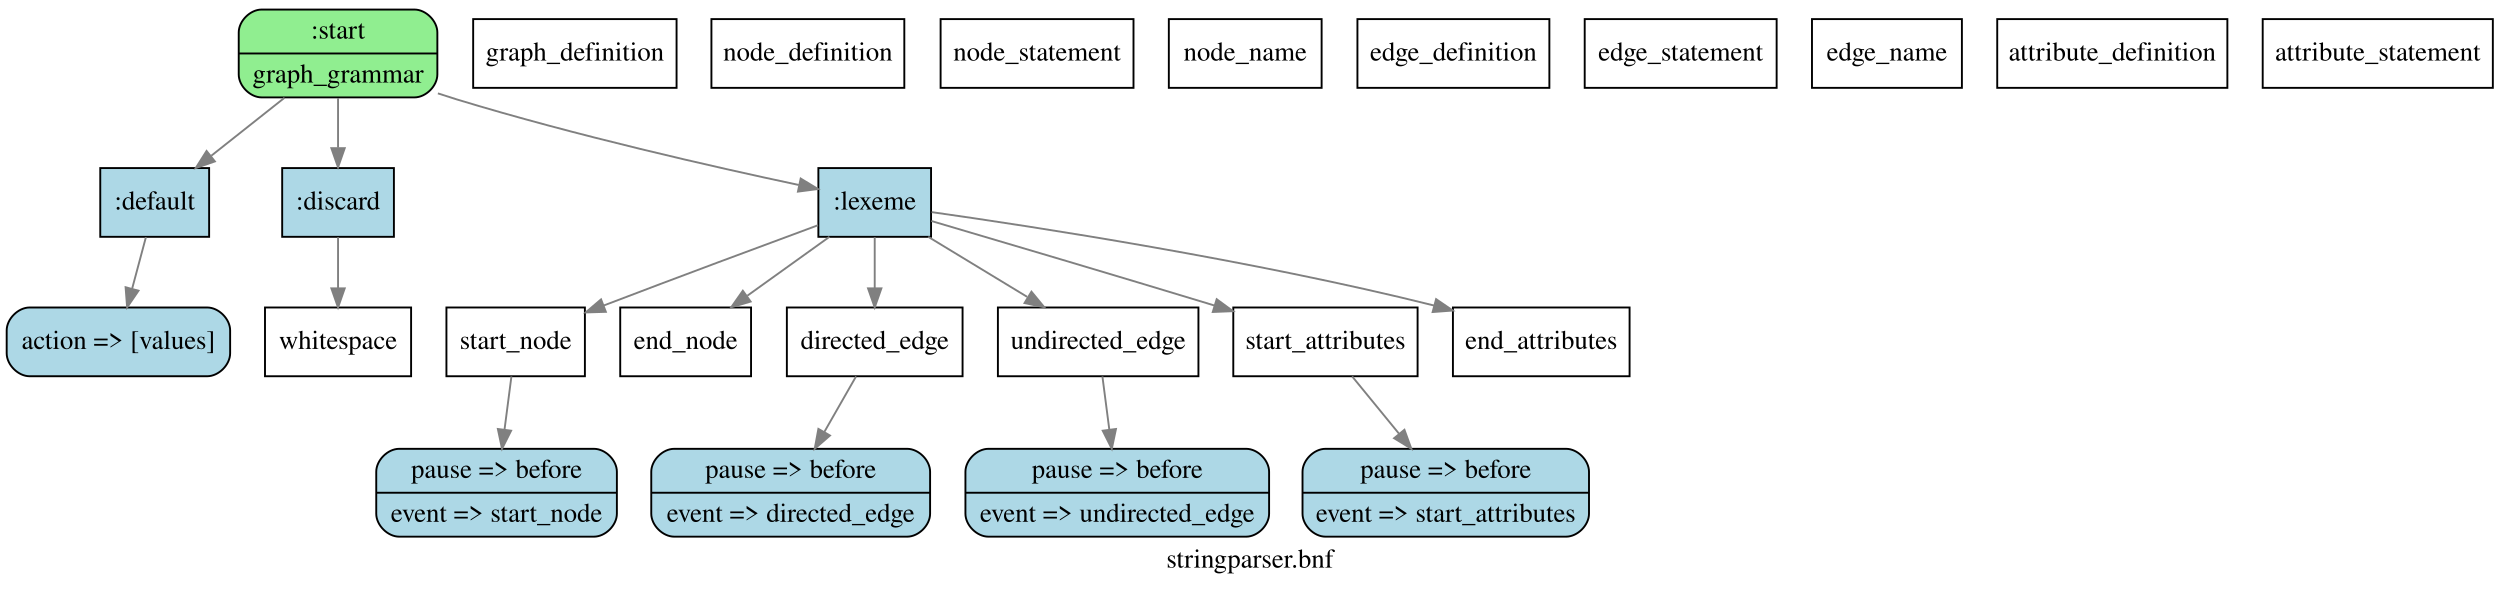
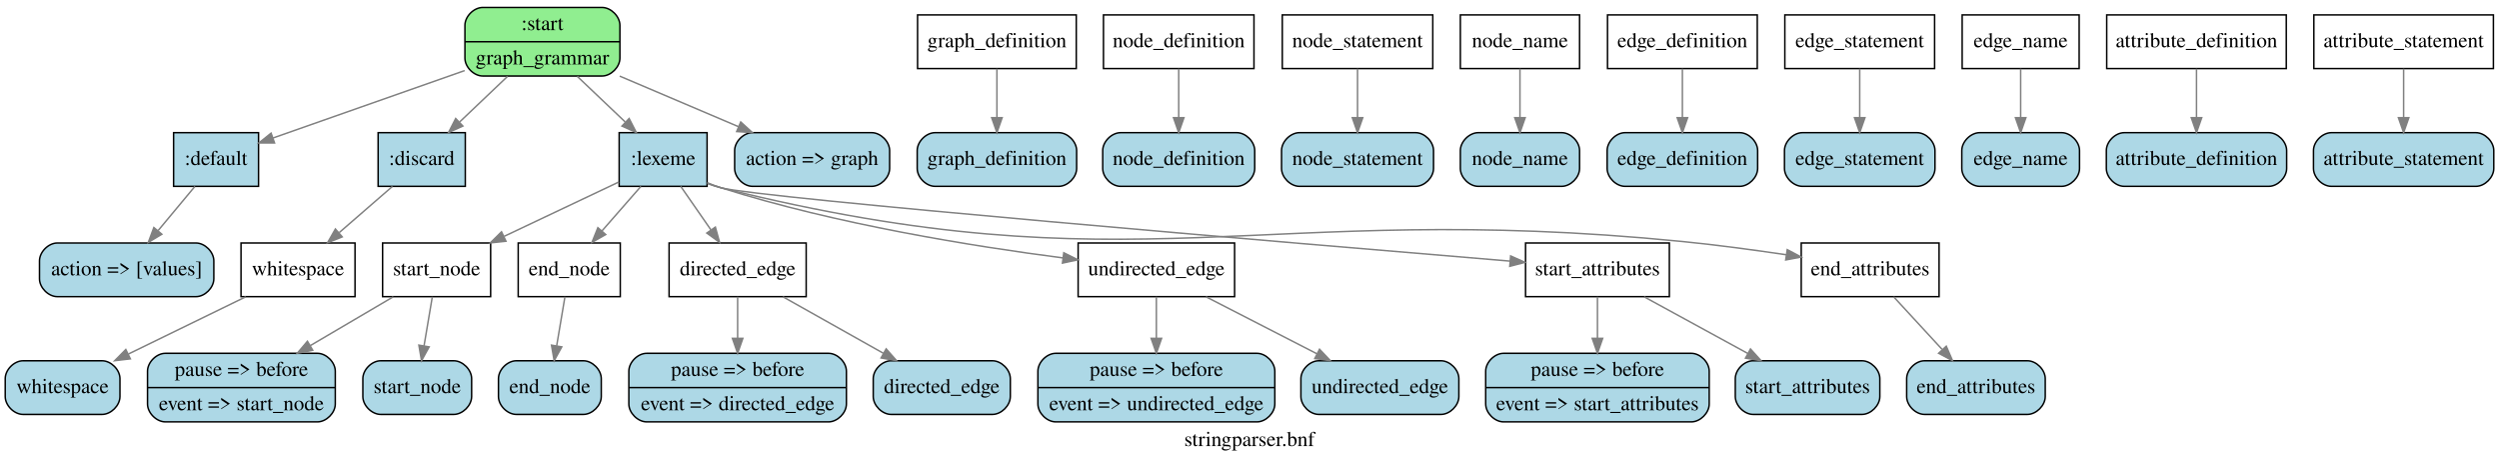
- <svg xmlns="http://www.w3.org/2000/svg" width="1309pt" height="309pt" viewBox="0.00 0.00 1309.00 309.00">
-   <g id="graph0" class="graph" transform="scale(1 1) rotate(0) translate(4 305)">
-     <polygon fill="white" stroke="white" points="-4,5 -4,-305 1306,-305 1306,5 -4,5" />
-     <text text-anchor="middle" x="650.5" y="-7.8" font-family="Times,serif" font-size="14.00">stringparser.bnf</text>
+ <svg xmlns="http://www.w3.org/2000/svg" width="1677pt" height="311pt" viewBox="0.00 0.00 1677.00 311.00">
+   <g id="graph0" class="graph" transform="scale(1 1) rotate(0) translate(4 307)">
+     <polygon fill="white" stroke="white" points="-4,5 -4,-307 1674,-307 1674,5 -4,5" />
+     <text text-anchor="middle" x="834.5" y="-7.8" font-family="Times,serif" font-size="14.00">stringparser.bnf</text>
    <g id="node1" class="node">
-       <polygon fill="lightblue" stroke="black" points="105.5,-217 48.5,-217 48.5,-181 105.5,-181 105.5,-217" />
-       <text text-anchor="middle" x="77" y="-195.3" font-family="Times,serif" font-size="14.00">:default</text>
+       <polygon fill="lightblue" stroke="black" points="169.5,-218 112.5,-218 112.5,-182 169.5,-182 169.5,-218" />
+       <text text-anchor="middle" x="141" y="-196.3" font-family="Times,serif" font-size="14.00">:default</text>
    </g>
    <g id="node3" class="node">
-       <path fill="lightblue" stroke="black" d="M11.5,-108C11.5,-108 104.5,-108 104.5,-108 110.5,-108 116.5,-114 116.5,-120 116.5,-120 116.5,-132 116.5,-132 116.5,-138 110.5,-144 104.5,-144 104.5,-144 11.5,-144 11.5,-144 5.5,-144 -0.5,-138 -0.5,-132 -0.5,-132 -0.5,-120 -0.5,-120 -0.5,-114 5.5,-108 11.5,-108" />
-       <text text-anchor="middle" x="58" y="-122.3" font-family="Times,serif" font-size="14.00">action =&gt; [values]</text>
+       <path fill="lightblue" stroke="black" d="M34.5,-108C34.5,-108 127.5,-108 127.5,-108 133.5,-108 139.5,-114 139.5,-120 139.5,-120 139.5,-132 139.5,-132 139.5,-138 133.5,-144 127.5,-144 127.5,-144 34.5,-144 34.5,-144 28.5,-144 22.5,-138 22.5,-132 22.5,-132 22.5,-120 22.5,-120 22.5,-114 28.5,-108 34.5,-108" />
+       <text text-anchor="middle" x="81" y="-122.3" font-family="Times,serif" font-size="14.00">action =&gt; [values]</text>
    </g>
    <g id="edge2" class="edge">
-       <path fill="none" stroke="grey" d="M72.401,-180.813C70.23,-172.702 67.59,-162.836 65.166,-153.777" />
-       <polygon fill="grey" stroke="grey" points="68.523,-152.784 62.557,-144.029 61.761,-154.594 68.523,-152.784" />
+       <path fill="none" stroke="grey" d="M126.781,-181.937C119.417,-173.1 110.279,-162.135 102.109,-152.331" />
+       <polygon fill="grey" stroke="grey" points="104.625,-149.882 95.534,-144.441 99.247,-154.364 104.625,-149.882" />
    </g>
    <g id="node2" class="node">
-       <path fill="lightgreen" stroke="black" d="M133,-254C133,-254 213,-254 213,-254 219,-254 225,-260 225,-266 225,-266 225,-288 225,-288 225,-294 219,-300 213,-300 213,-300 133,-300 133,-300 127,-300 121,-294 121,-288 121,-288 121,-266 121,-266 121,-260 127,-254 133,-254" />
-       <text text-anchor="middle" x="173" y="-284.8" font-family="Times,serif" font-size="14.00">:start</text>
-       <polyline fill="none" stroke="black" points="121,-277 225,-277 " />
-       <text text-anchor="middle" x="173" y="-261.8" font-family="Times,serif" font-size="14.00">graph_grammar</text>
+       <path fill="lightgreen" stroke="black" d="M320,-256C320,-256 400,-256 400,-256 406,-256 412,-262 412,-268 412,-268 412,-290 412,-290 412,-296 406,-302 400,-302 400,-302 320,-302 320,-302 314,-302 308,-296 308,-290 308,-290 308,-268 308,-268 308,-262 314,-256 320,-256" />
+       <text text-anchor="middle" x="360" y="-286.8" font-family="Times,serif" font-size="14.00">:start</text>
+       <polyline fill="none" stroke="black" points="308,-279 412,-279 " />
+       <text text-anchor="middle" x="360" y="-263.8" font-family="Times,serif" font-size="14.00">graph_grammar</text>
    </g>
    <g id="edge1" class="edge">
-       <path fill="none" stroke="grey" d="M144.975,-253.813C132.924,-244.273 118.828,-233.114 106.607,-223.439" />
-       <polygon fill="grey" stroke="grey" points="108.507,-220.479 98.494,-217.016 104.162,-225.967 108.507,-220.479" />
+       <path fill="none" stroke="grey" d="M307.822,-259.654C268.273,-245.749 214.829,-226.958 179.201,-214.431" />
+       <polygon fill="grey" stroke="grey" points="180.245,-211.089 169.651,-211.074 177.924,-217.692 180.245,-211.089" />
    </g>
    <g id="node4" class="node">
-       <polygon fill="lightblue" stroke="black" points="202.25,-217 143.75,-217 143.75,-181 202.25,-181 202.25,-217" />
-       <text text-anchor="middle" x="173" y="-195.3" font-family="Times,serif" font-size="14.00">:discard</text>
+       <polygon fill="lightblue" stroke="black" points="308.25,-218 249.75,-218 249.75,-182 308.25,-182 308.25,-218" />
+       <text text-anchor="middle" x="279" y="-196.3" font-family="Times,serif" font-size="14.00">:discard</text>
    </g>
    <g id="edge3" class="edge">
-       <path fill="none" stroke="grey" d="M173,-253.609C173,-245.481 173,-236.2 173,-227.671" />
-       <polygon fill="grey" stroke="grey" points="176.5,-227.412 173,-217.412 169.5,-227.412 176.5,-227.412" />
+       <path fill="none" stroke="grey" d="M336.571,-255.728C326.519,-246.172 314.748,-234.983 304.479,-225.221" />
+       <polygon fill="grey" stroke="grey" points="306.631,-222.437 296.972,-218.084 301.808,-227.511 306.631,-222.437" />
    </g>
    <g id="node6" class="node">
-       <polygon fill="lightblue" stroke="black" points="483.5,-217 424.5,-217 424.5,-181 483.5,-181 483.5,-217" />
-       <text text-anchor="middle" x="454" y="-195.3" font-family="Times,serif" font-size="14.00">:lexeme</text>
+       <polygon fill="lightblue" stroke="black" points="470.5,-218 411.5,-218 411.5,-182 470.5,-182 470.5,-218" />
+       <text text-anchor="middle" x="441" y="-196.3" font-family="Times,serif" font-size="14.00">:lexeme</text>
    </g>
    <g id="edge5" class="edge">
-       <path fill="none" stroke="grey" d="M225.282,-256.112C228.557,-255.019 231.816,-253.972 235,-253 296.826,-234.123 370.088,-217.532 414.259,-208.142" />
-       <polygon fill="grey" stroke="grey" points="415.238,-211.512 424.301,-206.025 413.794,-204.663 415.238,-211.512" />
+       <path fill="none" stroke="grey" d="M383.429,-255.728C393.481,-246.172 405.252,-234.983 415.521,-225.221" />
+       <polygon fill="grey" stroke="grey" points="418.192,-227.511 423.028,-218.084 413.369,-222.437 418.192,-227.511" />
+     </g>
+     <g id="node17" class="node">
+       <path fill="lightblue" stroke="black" d="M501,-182C501,-182 581,-182 581,-182 587,-182 593,-188 593,-194 593,-194 593,-206 593,-206 593,-212 587,-218 581,-218 581,-218 501,-218 501,-218 495,-218 489,-212 489,-206 489,-206 489,-194 489,-194 489,-188 495,-182 501,-182" />
+       <text text-anchor="middle" x="541" y="-196.3" font-family="Times,serif" font-size="14.00">action =&gt; graph</text>
+     </g>
+     <g id="edge16" class="edge">
+       <path fill="none" stroke="grey" d="M411.867,-255.935C436.97,-245.256 466.954,-232.5 491.709,-221.969" />
+       <polygon fill="grey" stroke="grey" points="493.087,-225.186 500.919,-218.051 490.347,-218.745 493.087,-225.186" />
    </g>
    <g id="node5" class="node">
-       <polygon fill="white" stroke="black" points="211.25,-144 134.75,-144 134.75,-108 211.25,-108 211.25,-144" />
-       <text text-anchor="middle" x="173" y="-122.3" font-family="Times,serif" font-size="14.00">whitespace</text>
+       <polygon fill="white" stroke="black" points="234.25,-144 157.75,-144 157.75,-108 234.25,-108 234.25,-144" />
+       <text text-anchor="middle" x="196" y="-122.3" font-family="Times,serif" font-size="14.00">whitespace</text>
    </g>
    <g id="edge4" class="edge">
-       <path fill="none" stroke="grey" d="M173,-180.813C173,-172.789 173,-163.047 173,-154.069" />
-       <polygon fill="grey" stroke="grey" points="176.5,-154.029 173,-144.029 169.5,-154.029 176.5,-154.029" />
+       <path fill="none" stroke="grey" d="M259.33,-181.937C248.658,-172.679 235.293,-161.086 223.595,-150.938" />
+       <polygon fill="grey" stroke="grey" points="225.664,-148.099 215.816,-144.19 221.077,-153.387 225.664,-148.099" />
+     </g>
+     <g id="node42" class="node">
+       <path fill="lightblue" stroke="black" d="M11.5,-29C11.5,-29 64.5,-29 64.5,-29 70.5,-29 76.5,-35 76.5,-41 76.5,-41 76.5,-53 76.5,-53 76.5,-59 70.5,-65 64.5,-65 64.5,-65 11.5,-65 11.5,-65 5.5,-65 -0.5,-59 -0.5,-53 -0.5,-53 -0.5,-41 -0.5,-41 -0.5,-35 5.5,-29 11.5,-29" />
+       <text text-anchor="middle" x="38" y="-43.3" font-family="Times,serif" font-size="14.00">whitespace</text>
+     </g>
+     <g id="edge32" class="edge">
+       <path fill="none" stroke="grey" d="M160.935,-107.911C137.717,-96.597 107.077,-81.664 82.194,-69.538" />
+       <polygon fill="grey" stroke="grey" points="83.49,-66.276 72.967,-65.041 80.423,-72.568 83.49,-66.276" />
    </g>
    <g id="node7" class="node">
-       <polygon fill="white" stroke="black" points="302.25,-144 229.75,-144 229.75,-108 302.25,-108 302.25,-144" />
-       <text text-anchor="middle" x="266" y="-122.3" font-family="Times,serif" font-size="14.00">start_node</text>
+       <polygon fill="white" stroke="black" points="325.25,-144 252.75,-144 252.75,-108 325.25,-108 325.25,-144" />
+       <text text-anchor="middle" x="289" y="-122.3" font-family="Times,serif" font-size="14.00">start_node</text>
    </g>
    <g id="edge6" class="edge">
-       <path fill="none" stroke="grey" d="M424.304,-187.071C395.54,-176.449 350.713,-159.798 312,-145 311.905,-144.964 311.81,-144.927 311.714,-144.891" />
-       <polygon fill="grey" stroke="grey" points="313.228,-141.723 302.638,-141.397 310.713,-148.256 313.228,-141.723" />
+       <path fill="none" stroke="grey" d="M411.332,-184.947C389.422,-174.568 359.204,-160.255 334.284,-148.45" />
+       <polygon fill="grey" stroke="grey" points="335.556,-145.18 325.02,-144.062 332.559,-151.506 335.556,-145.18" />
    </g>
    <g id="node9" class="node">
-       <polygon fill="white" stroke="black" points="389.25,-144 320.75,-144 320.75,-108 389.25,-108 389.25,-144" />
-       <text text-anchor="middle" x="355" y="-122.3" font-family="Times,serif" font-size="14.00">end_node</text>
+       <polygon fill="white" stroke="black" points="412.25,-144 343.75,-144 343.75,-108 412.25,-108 412.25,-144" />
+       <text text-anchor="middle" x="378" y="-122.3" font-family="Times,serif" font-size="14.00">end_node</text>
    </g>
    <g id="edge8" class="edge">
-       <path fill="none" stroke="grey" d="M430.287,-180.994C417.402,-171.753 401.282,-160.192 387.268,-150.142" />
-       <polygon fill="grey" stroke="grey" points="389.029,-147.097 378.863,-144.114 384.949,-152.786 389.029,-147.097" />
+       <path fill="none" stroke="grey" d="M426.07,-181.937C418.26,-173.012 408.551,-161.916 399.908,-152.037" />
+       <polygon fill="grey" stroke="grey" points="402.48,-149.662 393.261,-144.441 397.212,-154.271 402.48,-149.662" />
    </g>
    <g id="node10" class="node">
-       <polygon fill="white" stroke="black" points="500,-144 408,-144 408,-108 500,-108 500,-144" />
-       <text text-anchor="middle" x="454" y="-122.3" font-family="Times,serif" font-size="14.00">directed_edge</text>
+       <polygon fill="white" stroke="black" points="537,-144 445,-144 445,-108 537,-108 537,-144" />
+       <text text-anchor="middle" x="491" y="-122.3" font-family="Times,serif" font-size="14.00">directed_edge</text>
    </g>
    <g id="edge9" class="edge">
-       <path fill="none" stroke="grey" d="M454,-180.813C454,-172.789 454,-163.047 454,-154.069" />
-       <polygon fill="grey" stroke="grey" points="457.5,-154.029 454,-144.029 450.5,-154.029 457.5,-154.029" />
+       <path fill="none" stroke="grey" d="M452.849,-181.937C458.863,-173.277 466.296,-162.573 472.999,-152.921" />
+       <polygon fill="grey" stroke="grey" points="476.059,-154.651 478.888,-144.441 470.31,-150.658 476.059,-154.651" />
    </g>
    <g id="node12" class="node">
-       <polygon fill="white" stroke="black" points="623.5,-144 518.5,-144 518.5,-108 623.5,-108 623.5,-144" />
-       <text text-anchor="middle" x="571" y="-122.3" font-family="Times,serif" font-size="14.00">undirected_edge</text>
+       <polygon fill="white" stroke="black" points="824.5,-144 719.5,-144 719.5,-108 824.5,-108 824.5,-144" />
+       <text text-anchor="middle" x="772" y="-122.3" font-family="Times,serif" font-size="14.00">undirected_edge</text>
    </g>
    <g id="edge11" class="edge">
-       <path fill="none" stroke="grey" d="M482.024,-180.994C497.54,-171.579 517.023,-159.755 533.799,-149.575" />
-       <polygon fill="grey" stroke="grey" points="536.065,-152.294 542.799,-144.114 532.434,-146.309 536.065,-152.294" />
+       <path fill="none" stroke="grey" d="M470.506,-184.457C473.669,-183.177 476.873,-181.994 480,-181 557.101,-156.503 649.396,-141.748 709.288,-133.997" />
+       <polygon fill="grey" stroke="grey" points="709.868,-137.451 719.348,-132.721 708.987,-130.507 709.868,-137.451" />
    </g>
    <g id="node14" class="node">
-       <polygon fill="white" stroke="black" points="738.25,-144 641.75,-144 641.75,-108 738.25,-108 738.25,-144" />
-       <text text-anchor="middle" x="690" y="-122.3" font-family="Times,serif" font-size="14.00">start_attributes</text>
+       <polygon fill="white" stroke="black" points="1116.25,-144 1019.75,-144 1019.75,-108 1116.25,-108 1116.25,-144" />
+       <text text-anchor="middle" x="1068" y="-122.3" font-family="Times,serif" font-size="14.00">start_attributes</text>
    </g>
    <g id="edge13" class="edge">
-       <path fill="none" stroke="grey" d="M483.637,-189.289C518.991,-178.872 579.865,-160.851 632,-145 632.098,-144.97 632.196,-144.941 632.293,-144.911" />
-       <polygon fill="grey" stroke="grey" points="633.052,-148.339 641.592,-142.069 631.006,-141.645 633.052,-148.339" />
+       <path fill="none" stroke="grey" d="M470.853,-183.995C473.893,-182.841 476.975,-181.811 480,-181 505.322,-174.21 865.718,-143.784 1009.45,-131.837" />
+       <polygon fill="grey" stroke="grey" points="1009.74,-135.325 1019.41,-131.009 1009.16,-128.349 1009.74,-135.325" />
    </g>
    <g id="node16" class="node">
-       <polygon fill="white" stroke="black" points="849.25,-144 756.75,-144 756.75,-108 849.25,-108 849.25,-144" />
-       <text text-anchor="middle" x="803" y="-122.3" font-family="Times,serif" font-size="14.00">end_attributes</text>
+       <polygon fill="white" stroke="black" points="1297.25,-144 1204.75,-144 1204.75,-108 1297.25,-108 1297.25,-144" />
+       <text text-anchor="middle" x="1251" y="-122.3" font-family="Times,serif" font-size="14.00">end_attributes</text>
    </g>
    <g id="edge15" class="edge">
-       <path fill="none" stroke="grey" d="M483.803,-193.938C537.078,-186.384 651.965,-168.758 747,-145 747.099,-144.975 747.198,-144.95 747.297,-144.925" />
-       <polygon fill="grey" stroke="grey" points="747.937,-148.378 756.688,-142.406 746.123,-141.617 747.937,-148.378" />
+       <path fill="none" stroke="grey" d="M470.824,-183.881C473.869,-182.75 476.961,-181.757 480,-181 758.603,-111.615 839.288,-173.328 1125,-145 1147.87,-142.732 1172.96,-139.335 1194.69,-136.101" />
+       <polygon fill="grey" stroke="grey" points="1195.37,-139.538 1204.74,-134.582 1194.33,-132.616 1195.37,-139.538" />
    </g>
    <g id="node8" class="node">
-       <path fill="lightblue" stroke="black" d="M205,-24C205,-24 307,-24 307,-24 313,-24 319,-30 319,-36 319,-36 319,-58 319,-58 319,-64 313,-70 307,-70 307,-70 205,-70 205,-70 199,-70 193,-64 193,-58 193,-58 193,-36 193,-36 193,-30 199,-24 205,-24" />
-       <text text-anchor="middle" x="256" y="-54.8" font-family="Times,serif" font-size="14.00">pause =&gt; before</text>
-       <polyline fill="none" stroke="black" points="193,-47 319,-47 " />
-       <text text-anchor="middle" x="256" y="-31.8" font-family="Times,serif" font-size="14.00">event =&gt; start_node</text>
+       <path fill="lightblue" stroke="black" d="M107,-24C107,-24 209,-24 209,-24 215,-24 221,-30 221,-36 221,-36 221,-58 221,-58 221,-64 215,-70 209,-70 209,-70 107,-70 107,-70 101,-70 95,-64 95,-58 95,-58 95,-36 95,-36 95,-30 101,-24 107,-24" />
+       <text text-anchor="middle" x="158" y="-54.8" font-family="Times,serif" font-size="14.00">pause =&gt; before</text>
+       <polyline fill="none" stroke="black" points="95,-47 221,-47 " />
+       <text text-anchor="middle" x="158" y="-31.8" font-family="Times,serif" font-size="14.00">event =&gt; start_node</text>
    </g>
    <g id="edge7" class="edge">
-       <path fill="none" stroke="grey" d="M263.781,-107.911C262.716,-99.712 261.404,-89.612 260.163,-80.058" />
-       <polygon fill="grey" stroke="grey" points="263.619,-79.486 258.86,-70.02 256.677,-80.388 263.619,-79.486" />
+       <path fill="none" stroke="grey" d="M259.927,-107.911C243.529,-98.272 222.664,-86.008 204.089,-75.09" />
+       <polygon fill="grey" stroke="grey" points="205.857,-72.07 195.463,-70.02 202.31,-78.105 205.857,-72.07" />
+     </g>
+     <g id="node26" class="node">
+       <path fill="lightblue" stroke="black" d="M251.5,-29C251.5,-29 300.5,-29 300.5,-29 306.5,-29 312.5,-35 312.5,-41 312.5,-41 312.5,-53 312.5,-53 312.5,-59 306.5,-65 300.5,-65 300.5,-65 251.5,-65 251.5,-65 245.5,-65 239.5,-59 239.5,-53 239.5,-53 239.5,-41 239.5,-41 239.5,-35 245.5,-29 251.5,-29" />
+       <text text-anchor="middle" x="276" y="-43.3" font-family="Times,serif" font-size="14.00">start_node</text>
+     </g>
+     <g id="edge21" class="edge">
+       <path fill="none" stroke="grey" d="M286.115,-107.911C284.482,-98.241 282.404,-85.929 280.556,-74.984" />
+       <polygon fill="grey" stroke="grey" points="283.993,-74.319 278.877,-65.041 277.091,-75.484 283.993,-74.319" />
+     </g>
+     <g id="node27" class="node">
+       <path fill="lightblue" stroke="black" d="M342.5,-29C342.5,-29 387.5,-29 387.5,-29 393.5,-29 399.5,-35 399.5,-41 399.5,-41 399.5,-53 399.5,-53 399.5,-59 393.5,-65 387.5,-65 387.5,-65 342.5,-65 342.5,-65 336.5,-65 330.5,-59 330.5,-53 330.5,-53 330.5,-41 330.5,-41 330.5,-35 336.5,-29 342.5,-29" />
+       <text text-anchor="middle" x="365" y="-43.3" font-family="Times,serif" font-size="14.00">end_node</text>
+     </g>
+     <g id="edge22" class="edge">
+       <path fill="none" stroke="grey" d="M375.115,-107.911C373.482,-98.241 371.404,-85.929 369.556,-74.984" />
+       <polygon fill="grey" stroke="grey" points="372.993,-74.319 367.877,-65.041 366.091,-75.484 372.993,-74.319" />
    </g>
    <g id="node11" class="node">
-       <path fill="lightblue" stroke="black" d="M349,-24C349,-24 471,-24 471,-24 477,-24 483,-30 483,-36 483,-36 483,-58 483,-58 483,-64 477,-70 471,-70 471,-70 349,-70 349,-70 343,-70 337,-64 337,-58 337,-58 337,-36 337,-36 337,-30 343,-24 349,-24" />
-       <text text-anchor="middle" x="410" y="-54.8" font-family="Times,serif" font-size="14.00">pause =&gt; before</text>
-       <polyline fill="none" stroke="black" points="337,-47 483,-47 " />
-       <text text-anchor="middle" x="410" y="-31.8" font-family="Times,serif" font-size="14.00">event =&gt; directed_edge</text>
+       <path fill="lightblue" stroke="black" d="M430,-24C430,-24 552,-24 552,-24 558,-24 564,-30 564,-36 564,-36 564,-58 564,-58 564,-64 558,-70 552,-70 552,-70 430,-70 430,-70 424,-70 418,-64 418,-58 418,-58 418,-36 418,-36 418,-30 424,-24 430,-24" />
+       <text text-anchor="middle" x="491" y="-54.8" font-family="Times,serif" font-size="14.00">pause =&gt; before</text>
+       <polyline fill="none" stroke="black" points="418,-47 564,-47 " />
+       <text text-anchor="middle" x="491" y="-31.8" font-family="Times,serif" font-size="14.00">event =&gt; directed_edge</text>
    </g>
    <g id="edge10" class="edge">
-       <path fill="none" stroke="grey" d="M444.235,-107.911C439.35,-99.363 433.285,-88.75 427.624,-78.841" />
-       <polygon fill="grey" stroke="grey" points="430.583,-76.966 422.583,-70.02 424.505,-80.439 430.583,-76.966" />
+       <path fill="none" stroke="grey" d="M491,-107.911C491,-99.712 491,-89.612 491,-80.058" />
+       <polygon fill="grey" stroke="grey" points="494.5,-80.02 491,-70.02 487.5,-80.02 494.5,-80.02" />
+     </g>
+     <g id="node34" class="node">
+       <path fill="lightblue" stroke="black" d="M594,-29C594,-29 662,-29 662,-29 668,-29 674,-35 674,-41 674,-41 674,-53 674,-53 674,-59 668,-65 662,-65 662,-65 594,-65 594,-65 588,-65 582,-59 582,-53 582,-53 582,-41 582,-41 582,-35 588,-29 594,-29" />
+       <text text-anchor="middle" x="628" y="-43.3" font-family="Times,serif" font-size="14.00">directed_edge</text>
+     </g>
+     <g id="edge26" class="edge">
+       <path fill="none" stroke="grey" d="M521.405,-107.911C541.27,-96.746 567.403,-82.058 588.822,-70.02" />
+       <polygon fill="grey" stroke="grey" points="590.678,-72.992 597.68,-65.041 587.248,-66.89 590.678,-72.992" />
    </g>
    <g id="node13" class="node">
-       <path fill="lightblue" stroke="black" d="M513.5,-24C513.5,-24 648.5,-24 648.5,-24 654.5,-24 660.5,-30 660.5,-36 660.5,-36 660.5,-58 660.5,-58 660.5,-64 654.5,-70 648.5,-70 648.5,-70 513.5,-70 513.5,-70 507.5,-70 501.5,-64 501.5,-58 501.5,-58 501.5,-36 501.5,-36 501.5,-30 507.5,-24 513.5,-24" />
-       <text text-anchor="middle" x="581" y="-54.8" font-family="Times,serif" font-size="14.00">pause =&gt; before</text>
-       <polyline fill="none" stroke="black" points="501.5,-47 660.5,-47 " />
-       <text text-anchor="middle" x="581" y="-31.8" font-family="Times,serif" font-size="14.00">event =&gt; undirected_edge</text>
+       <path fill="lightblue" stroke="black" d="M704.5,-24C704.5,-24 839.5,-24 839.5,-24 845.5,-24 851.5,-30 851.5,-36 851.5,-36 851.5,-58 851.5,-58 851.5,-64 845.5,-70 839.5,-70 839.5,-70 704.5,-70 704.5,-70 698.5,-70 692.5,-64 692.5,-58 692.5,-58 692.5,-36 692.5,-36 692.5,-30 698.5,-24 704.5,-24" />
+       <text text-anchor="middle" x="772" y="-54.8" font-family="Times,serif" font-size="14.00">pause =&gt; before</text>
+       <polyline fill="none" stroke="black" points="692.5,-47 851.5,-47 " />
+       <text text-anchor="middle" x="772" y="-31.8" font-family="Times,serif" font-size="14.00">event =&gt; undirected_edge</text>
    </g>
    <g id="edge12" class="edge">
-       <path fill="none" stroke="grey" d="M573.219,-107.911C574.284,-99.712 575.596,-89.612 576.837,-80.058" />
-       <polygon fill="grey" stroke="grey" points="580.323,-80.388 578.14,-70.02 573.381,-79.486 580.323,-80.388" />
+       <path fill="none" stroke="grey" d="M772,-107.911C772,-99.712 772,-89.612 772,-80.058" />
+       <polygon fill="grey" stroke="grey" points="775.5,-80.02 772,-70.02 768.5,-80.02 775.5,-80.02" />
+     </g>
+     <g id="node35" class="node">
+       <path fill="lightblue" stroke="black" d="M881,-29C881,-29 963,-29 963,-29 969,-29 975,-35 975,-41 975,-41 975,-53 975,-53 975,-59 969,-65 963,-65 963,-65 881,-65 881,-65 875,-65 869,-59 869,-53 869,-53 869,-41 869,-41 869,-35 875,-29 881,-29" />
+       <text text-anchor="middle" x="922" y="-43.3" font-family="Times,serif" font-size="14.00">undirected_edge</text>
+     </g>
+     <g id="edge27" class="edge">
+       <path fill="none" stroke="grey" d="M805.29,-107.911C827.234,-96.646 856.164,-81.796 879.731,-69.698" />
+       <polygon fill="grey" stroke="grey" points="881.505,-72.722 888.803,-65.041 878.308,-66.494 881.505,-72.722" />
    </g>
    <g id="node15" class="node">
-       <path fill="lightblue" stroke="black" d="M690,-24C690,-24 816,-24 816,-24 822,-24 828,-30 828,-36 828,-36 828,-58 828,-58 828,-64 822,-70 816,-70 816,-70 690,-70 690,-70 684,-70 678,-64 678,-58 678,-58 678,-36 678,-36 678,-30 684,-24 690,-24" />
-       <text text-anchor="middle" x="753" y="-54.8" font-family="Times,serif" font-size="14.00">pause =&gt; before</text>
-       <polyline fill="none" stroke="black" points="678,-47 828,-47 " />
-       <text text-anchor="middle" x="753" y="-31.8" font-family="Times,serif" font-size="14.00">event =&gt; start_attributes</text>
+       <path fill="lightblue" stroke="black" d="M1005,-24C1005,-24 1131,-24 1131,-24 1137,-24 1143,-30 1143,-36 1143,-36 1143,-58 1143,-58 1143,-64 1137,-70 1131,-70 1131,-70 1005,-70 1005,-70 999,-70 993,-64 993,-58 993,-58 993,-36 993,-36 993,-30 999,-24 1005,-24" />
+       <text text-anchor="middle" x="1068" y="-54.8" font-family="Times,serif" font-size="14.00">pause =&gt; before</text>
+       <polyline fill="none" stroke="black" points="993,-47 1143,-47 " />
+       <text text-anchor="middle" x="1068" y="-31.8" font-family="Times,serif" font-size="14.00">event =&gt; start_attributes</text>
    </g>
    <g id="edge14" class="edge">
-       <path fill="none" stroke="grey" d="M703.982,-107.911C711.19,-99.101 720.193,-88.098 728.509,-77.934" />
-       <polygon fill="grey" stroke="grey" points="731.36,-79.976 734.984,-70.02 725.942,-75.543 731.36,-79.976" />
-     </g>
-     <g id="node17" class="node">
-       <polygon fill="white" stroke="black" points="350.25,-295 243.75,-295 243.75,-259 350.25,-259 350.25,-295" />
-       <text text-anchor="middle" x="297" y="-273.3" font-family="Times,serif" font-size="14.00">graph_definition</text>
+       <path fill="none" stroke="grey" d="M1068,-107.911C1068,-99.712 1068,-89.612 1068,-80.058" />
+       <polygon fill="grey" stroke="grey" points="1071.5,-80.02 1068,-70.02 1064.5,-80.02 1071.5,-80.02" />
+     </g>
+     <g id="node40" class="node">
+       <path fill="lightblue" stroke="black" d="M1172.5,-29C1172.5,-29 1245.5,-29 1245.5,-29 1251.5,-29 1257.5,-35 1257.5,-41 1257.5,-41 1257.5,-53 1257.5,-53 1257.5,-59 1251.5,-65 1245.5,-65 1245.5,-65 1172.5,-65 1172.5,-65 1166.5,-65 1160.5,-59 1160.5,-53 1160.5,-53 1160.5,-41 1160.5,-41 1160.5,-35 1166.5,-29 1172.5,-29" />
+       <text text-anchor="middle" x="1209" y="-43.3" font-family="Times,serif" font-size="14.00">start_attributes</text>
+     </g>
+     <g id="edge30" class="edge">
+       <path fill="none" stroke="grey" d="M1099.29,-107.911C1119.83,-96.696 1146.87,-81.927 1168.97,-69.859" />
+       <polygon fill="grey" stroke="grey" points="1170.7,-72.906 1177.8,-65.041 1167.34,-66.762 1170.7,-72.906" />
+     </g>
+     <g id="node41" class="node">
+       <path fill="lightblue" stroke="black" d="M1287.5,-29C1287.5,-29 1356.5,-29 1356.5,-29 1362.5,-29 1368.5,-35 1368.5,-41 1368.5,-41 1368.5,-53 1368.5,-53 1368.5,-59 1362.5,-65 1356.5,-65 1356.5,-65 1287.5,-65 1287.5,-65 1281.5,-65 1275.5,-59 1275.5,-53 1275.5,-53 1275.5,-41 1275.5,-41 1275.5,-35 1281.5,-29 1287.5,-29" />
+       <text text-anchor="middle" x="1322" y="-43.3" font-family="Times,serif" font-size="14.00">end_attributes</text>
+     </g>
+     <g id="edge31" class="edge">
+       <path fill="none" stroke="grey" d="M1266.76,-107.911C1276.32,-97.543 1288.68,-84.138 1299.28,-72.638" />
+       <polygon fill="grey" stroke="grey" points="1302.08,-74.765 1306.29,-65.041 1296.93,-70.02 1302.08,-74.765" />
    </g>
    <g id="node18" class="node">
-       <polygon fill="white" stroke="black" points="469.5,-295 368.5,-295 368.5,-259 469.5,-259 469.5,-295" />
-       <text text-anchor="middle" x="419" y="-273.3" font-family="Times,serif" font-size="14.00">node_definition</text>
+       <polygon fill="white" stroke="black" points="718.25,-297 611.75,-297 611.75,-261 718.25,-261 718.25,-297" />
+       <text text-anchor="middle" x="665" y="-275.3" font-family="Times,serif" font-size="14.00">graph_definition</text>
    </g>
    <g id="node19" class="node">
-       <polygon fill="white" stroke="black" points="589.5,-295 488.5,-295 488.5,-259 589.5,-259 589.5,-295" />
-       <text text-anchor="middle" x="539" y="-273.3" font-family="Times,serif" font-size="14.00">node_statement</text>
+       <path fill="lightblue" stroke="black" d="M623.5,-182C623.5,-182 706.5,-182 706.5,-182 712.5,-182 718.5,-188 718.5,-194 718.5,-194 718.5,-206 718.5,-206 718.5,-212 712.5,-218 706.5,-218 706.5,-218 623.5,-218 623.5,-218 617.5,-218 611.5,-212 611.5,-206 611.5,-206 611.5,-194 611.5,-194 611.5,-188 617.5,-182 623.5,-182" />
+       <text text-anchor="middle" x="665" y="-196.3" font-family="Times,serif" font-size="14.00">graph_definition</text>
+     </g>
+     <g id="edge17" class="edge">
+       <path fill="none" stroke="grey" d="M665,-260.911C665,-251.341 665,-239.183 665,-228.323" />
+       <polygon fill="grey" stroke="grey" points="668.5,-228.041 665,-218.041 661.5,-228.041 668.5,-228.041" />
    </g>
    <g id="node20" class="node">
-       <polygon fill="white" stroke="black" points="688,-295 608,-295 608,-259 688,-259 688,-295" />
-       <text text-anchor="middle" x="648" y="-273.3" font-family="Times,serif" font-size="14.00">node_name</text>
+       <polygon fill="white" stroke="black" points="837.5,-297 736.5,-297 736.5,-261 837.5,-261 837.5,-297" />
+       <text text-anchor="middle" x="787" y="-275.3" font-family="Times,serif" font-size="14.00">node_definition</text>
    </g>
    <g id="node21" class="node">
-       <polygon fill="white" stroke="black" points="807.25,-295 706.75,-295 706.75,-259 807.25,-259 807.25,-295" />
-       <text text-anchor="middle" x="757" y="-273.3" font-family="Times,serif" font-size="14.00">edge_definition</text>
+       <path fill="lightblue" stroke="black" d="M748,-182C748,-182 826,-182 826,-182 832,-182 838,-188 838,-194 838,-194 838,-206 838,-206 838,-212 832,-218 826,-218 826,-218 748,-218 748,-218 742,-218 736,-212 736,-206 736,-206 736,-194 736,-194 736,-188 742,-182 748,-182" />
+       <text text-anchor="middle" x="787" y="-196.3" font-family="Times,serif" font-size="14.00">node_definition</text>
+     </g>
+     <g id="edge18" class="edge">
+       <path fill="none" stroke="grey" d="M787,-260.911C787,-251.341 787,-239.183 787,-228.323" />
+       <polygon fill="grey" stroke="grey" points="790.5,-228.041 787,-218.041 783.5,-228.041 790.5,-228.041" />
    </g>
    <g id="node22" class="node">
-       <polygon fill="white" stroke="black" points="926.25,-295 825.75,-295 825.75,-259 926.25,-259 926.25,-295" />
-       <text text-anchor="middle" x="876" y="-273.3" font-family="Times,serif" font-size="14.00">edge_statement</text>
+       <polygon fill="white" stroke="black" points="957.5,-297 856.5,-297 856.5,-261 957.5,-261 957.5,-297" />
+       <text text-anchor="middle" x="907" y="-275.3" font-family="Times,serif" font-size="14.00">node_statement</text>
    </g>
    <g id="node23" class="node">
-       <polygon fill="white" stroke="black" points="1023.25,-295 944.75,-295 944.75,-259 1023.25,-259 1023.25,-295" />
-       <text text-anchor="middle" x="984" y="-273.3" font-family="Times,serif" font-size="14.00">edge_name</text>
+       <path fill="lightblue" stroke="black" d="M868,-182C868,-182 946,-182 946,-182 952,-182 958,-188 958,-194 958,-194 958,-206 958,-206 958,-212 952,-218 946,-218 946,-218 868,-218 868,-218 862,-218 856,-212 856,-206 856,-206 856,-194 856,-194 856,-188 862,-182 868,-182" />
+       <text text-anchor="middle" x="907" y="-196.3" font-family="Times,serif" font-size="14.00">node_statement</text>
+     </g>
+     <g id="edge19" class="edge">
+       <path fill="none" stroke="grey" d="M907,-260.911C907,-251.341 907,-239.183 907,-228.323" />
+       <polygon fill="grey" stroke="grey" points="910.5,-228.041 907,-218.041 903.5,-228.041 910.5,-228.041" />
    </g>
    <g id="node24" class="node">
-       <polygon fill="white" stroke="black" points="1162.25,-295 1041.75,-295 1041.75,-259 1162.25,-259 1162.25,-295" />
-       <text text-anchor="middle" x="1102" y="-273.3" font-family="Times,serif" font-size="14.00">attribute_definition</text>
+       <polygon fill="white" stroke="black" points="1056,-297 976,-297 976,-261 1056,-261 1056,-297" />
+       <text text-anchor="middle" x="1016" y="-275.3" font-family="Times,serif" font-size="14.00">node_name</text>
    </g>
    <g id="node25" class="node">
-       <polygon fill="white" stroke="black" points="1301.25,-295 1180.75,-295 1180.75,-259 1301.25,-259 1301.25,-295" />
-       <text text-anchor="middle" x="1241" y="-273.3" font-family="Times,serif" font-size="14.00">attribute_statement</text>
+       <path fill="lightblue" stroke="black" d="M988,-182C988,-182 1044,-182 1044,-182 1050,-182 1056,-188 1056,-194 1056,-194 1056,-206 1056,-206 1056,-212 1050,-218 1044,-218 1044,-218 988,-218 988,-218 982,-218 976,-212 976,-206 976,-206 976,-194 976,-194 976,-188 982,-182 988,-182" />
+       <text text-anchor="middle" x="1016" y="-196.3" font-family="Times,serif" font-size="14.00">node_name</text>
+     </g>
+     <g id="edge20" class="edge">
+       <path fill="none" stroke="grey" d="M1016,-260.911C1016,-251.341 1016,-239.183 1016,-228.323" />
+       <polygon fill="grey" stroke="grey" points="1019.5,-228.041 1016,-218.041 1012.5,-228.041 1019.5,-228.041" />
+     </g>
+     <g id="node28" class="node">
+       <polygon fill="white" stroke="black" points="1175.25,-297 1074.75,-297 1074.75,-261 1175.25,-261 1175.25,-297" />
+       <text text-anchor="middle" x="1125" y="-275.3" font-family="Times,serif" font-size="14.00">edge_definition</text>
+     </g>
+     <g id="node29" class="node">
+       <path fill="lightblue" stroke="black" d="M1086.5,-182C1086.5,-182 1163.5,-182 1163.5,-182 1169.5,-182 1175.5,-188 1175.5,-194 1175.5,-194 1175.5,-206 1175.5,-206 1175.5,-212 1169.5,-218 1163.5,-218 1163.5,-218 1086.5,-218 1086.5,-218 1080.5,-218 1074.5,-212 1074.5,-206 1074.5,-206 1074.5,-194 1074.5,-194 1074.5,-188 1080.5,-182 1086.5,-182" />
+       <text text-anchor="middle" x="1125" y="-196.3" font-family="Times,serif" font-size="14.00">edge_definition</text>
+     </g>
+     <g id="edge23" class="edge">
+       <path fill="none" stroke="grey" d="M1125,-260.911C1125,-251.341 1125,-239.183 1125,-228.323" />
+       <polygon fill="grey" stroke="grey" points="1128.5,-228.041 1125,-218.041 1121.5,-228.041 1128.5,-228.041" />
+     </g>
+     <g id="node30" class="node">
+       <polygon fill="white" stroke="black" points="1294.25,-297 1193.75,-297 1193.75,-261 1294.25,-261 1294.25,-297" />
+       <text text-anchor="middle" x="1244" y="-275.3" font-family="Times,serif" font-size="14.00">edge_statement</text>
+     </g>
+     <g id="node31" class="node">
+       <path fill="lightblue" stroke="black" d="M1205.5,-182C1205.5,-182 1282.5,-182 1282.5,-182 1288.5,-182 1294.5,-188 1294.5,-194 1294.5,-194 1294.5,-206 1294.5,-206 1294.5,-212 1288.5,-218 1282.5,-218 1282.5,-218 1205.5,-218 1205.5,-218 1199.5,-218 1193.5,-212 1193.5,-206 1193.5,-206 1193.5,-194 1193.5,-194 1193.5,-188 1199.5,-182 1205.5,-182" />
+       <text text-anchor="middle" x="1244" y="-196.3" font-family="Times,serif" font-size="14.00">edge_statement</text>
+     </g>
+     <g id="edge24" class="edge">
+       <path fill="none" stroke="grey" d="M1244,-260.911C1244,-251.341 1244,-239.183 1244,-228.323" />
+       <polygon fill="grey" stroke="grey" points="1247.5,-228.041 1244,-218.041 1240.5,-228.041 1247.5,-228.041" />
+     </g>
+     <g id="node32" class="node">
+       <polygon fill="white" stroke="black" points="1391.25,-297 1312.75,-297 1312.75,-261 1391.25,-261 1391.25,-297" />
+       <text text-anchor="middle" x="1352" y="-275.3" font-family="Times,serif" font-size="14.00">edge_name</text>
+     </g>
+     <g id="node33" class="node">
+       <path fill="lightblue" stroke="black" d="M1324.5,-182C1324.5,-182 1379.5,-182 1379.5,-182 1385.5,-182 1391.5,-188 1391.5,-194 1391.5,-194 1391.5,-206 1391.5,-206 1391.5,-212 1385.5,-218 1379.5,-218 1379.5,-218 1324.5,-218 1324.5,-218 1318.5,-218 1312.5,-212 1312.5,-206 1312.5,-206 1312.5,-194 1312.5,-194 1312.5,-188 1318.5,-182 1324.5,-182" />
+       <text text-anchor="middle" x="1352" y="-196.3" font-family="Times,serif" font-size="14.00">edge_name</text>
+     </g>
+     <g id="edge25" class="edge">
+       <path fill="none" stroke="grey" d="M1352,-260.911C1352,-251.341 1352,-239.183 1352,-228.323" />
+       <polygon fill="grey" stroke="grey" points="1355.5,-228.041 1352,-218.041 1348.5,-228.041 1355.5,-228.041" />
+     </g>
+     <g id="node36" class="node">
+       <polygon fill="white" stroke="black" points="1530.25,-297 1409.75,-297 1409.75,-261 1530.25,-261 1530.25,-297" />
+       <text text-anchor="middle" x="1470" y="-275.3" font-family="Times,serif" font-size="14.00">attribute_definition</text>
+     </g>
+     <g id="node37" class="node">
+       <path fill="lightblue" stroke="black" d="M1421.5,-182C1421.5,-182 1518.5,-182 1518.5,-182 1524.5,-182 1530.5,-188 1530.5,-194 1530.5,-194 1530.5,-206 1530.5,-206 1530.5,-212 1524.5,-218 1518.5,-218 1518.5,-218 1421.5,-218 1421.5,-218 1415.5,-218 1409.5,-212 1409.5,-206 1409.5,-206 1409.5,-194 1409.5,-194 1409.5,-188 1415.5,-182 1421.5,-182" />
+       <text text-anchor="middle" x="1470" y="-196.3" font-family="Times,serif" font-size="14.00">attribute_definition</text>
+     </g>
+     <g id="edge28" class="edge">
+       <path fill="none" stroke="grey" d="M1470,-260.911C1470,-251.341 1470,-239.183 1470,-228.323" />
+       <polygon fill="grey" stroke="grey" points="1473.5,-228.041 1470,-218.041 1466.5,-228.041 1473.5,-228.041" />
+     </g>
+     <g id="node38" class="node">
+       <polygon fill="white" stroke="black" points="1669.25,-297 1548.75,-297 1548.75,-261 1669.25,-261 1669.25,-297" />
+       <text text-anchor="middle" x="1609" y="-275.3" font-family="Times,serif" font-size="14.00">attribute_statement</text>
+     </g>
+     <g id="node39" class="node">
+       <path fill="lightblue" stroke="black" d="M1560.5,-182C1560.5,-182 1657.5,-182 1657.5,-182 1663.5,-182 1669.5,-188 1669.5,-194 1669.5,-194 1669.5,-206 1669.5,-206 1669.5,-212 1663.5,-218 1657.5,-218 1657.5,-218 1560.5,-218 1560.5,-218 1554.5,-218 1548.5,-212 1548.5,-206 1548.5,-206 1548.5,-194 1548.5,-194 1548.5,-188 1554.5,-182 1560.5,-182" />
+       <text text-anchor="middle" x="1609" y="-196.3" font-family="Times,serif" font-size="14.00">attribute_statement</text>
+     </g>
+     <g id="edge29" class="edge">
+       <path fill="none" stroke="grey" d="M1609,-260.911C1609,-251.341 1609,-239.183 1609,-228.323" />
+       <polygon fill="grey" stroke="grey" points="1612.5,-228.041 1609,-218.041 1605.5,-228.041 1612.5,-228.041" />
    </g>
  </g>
</svg>
